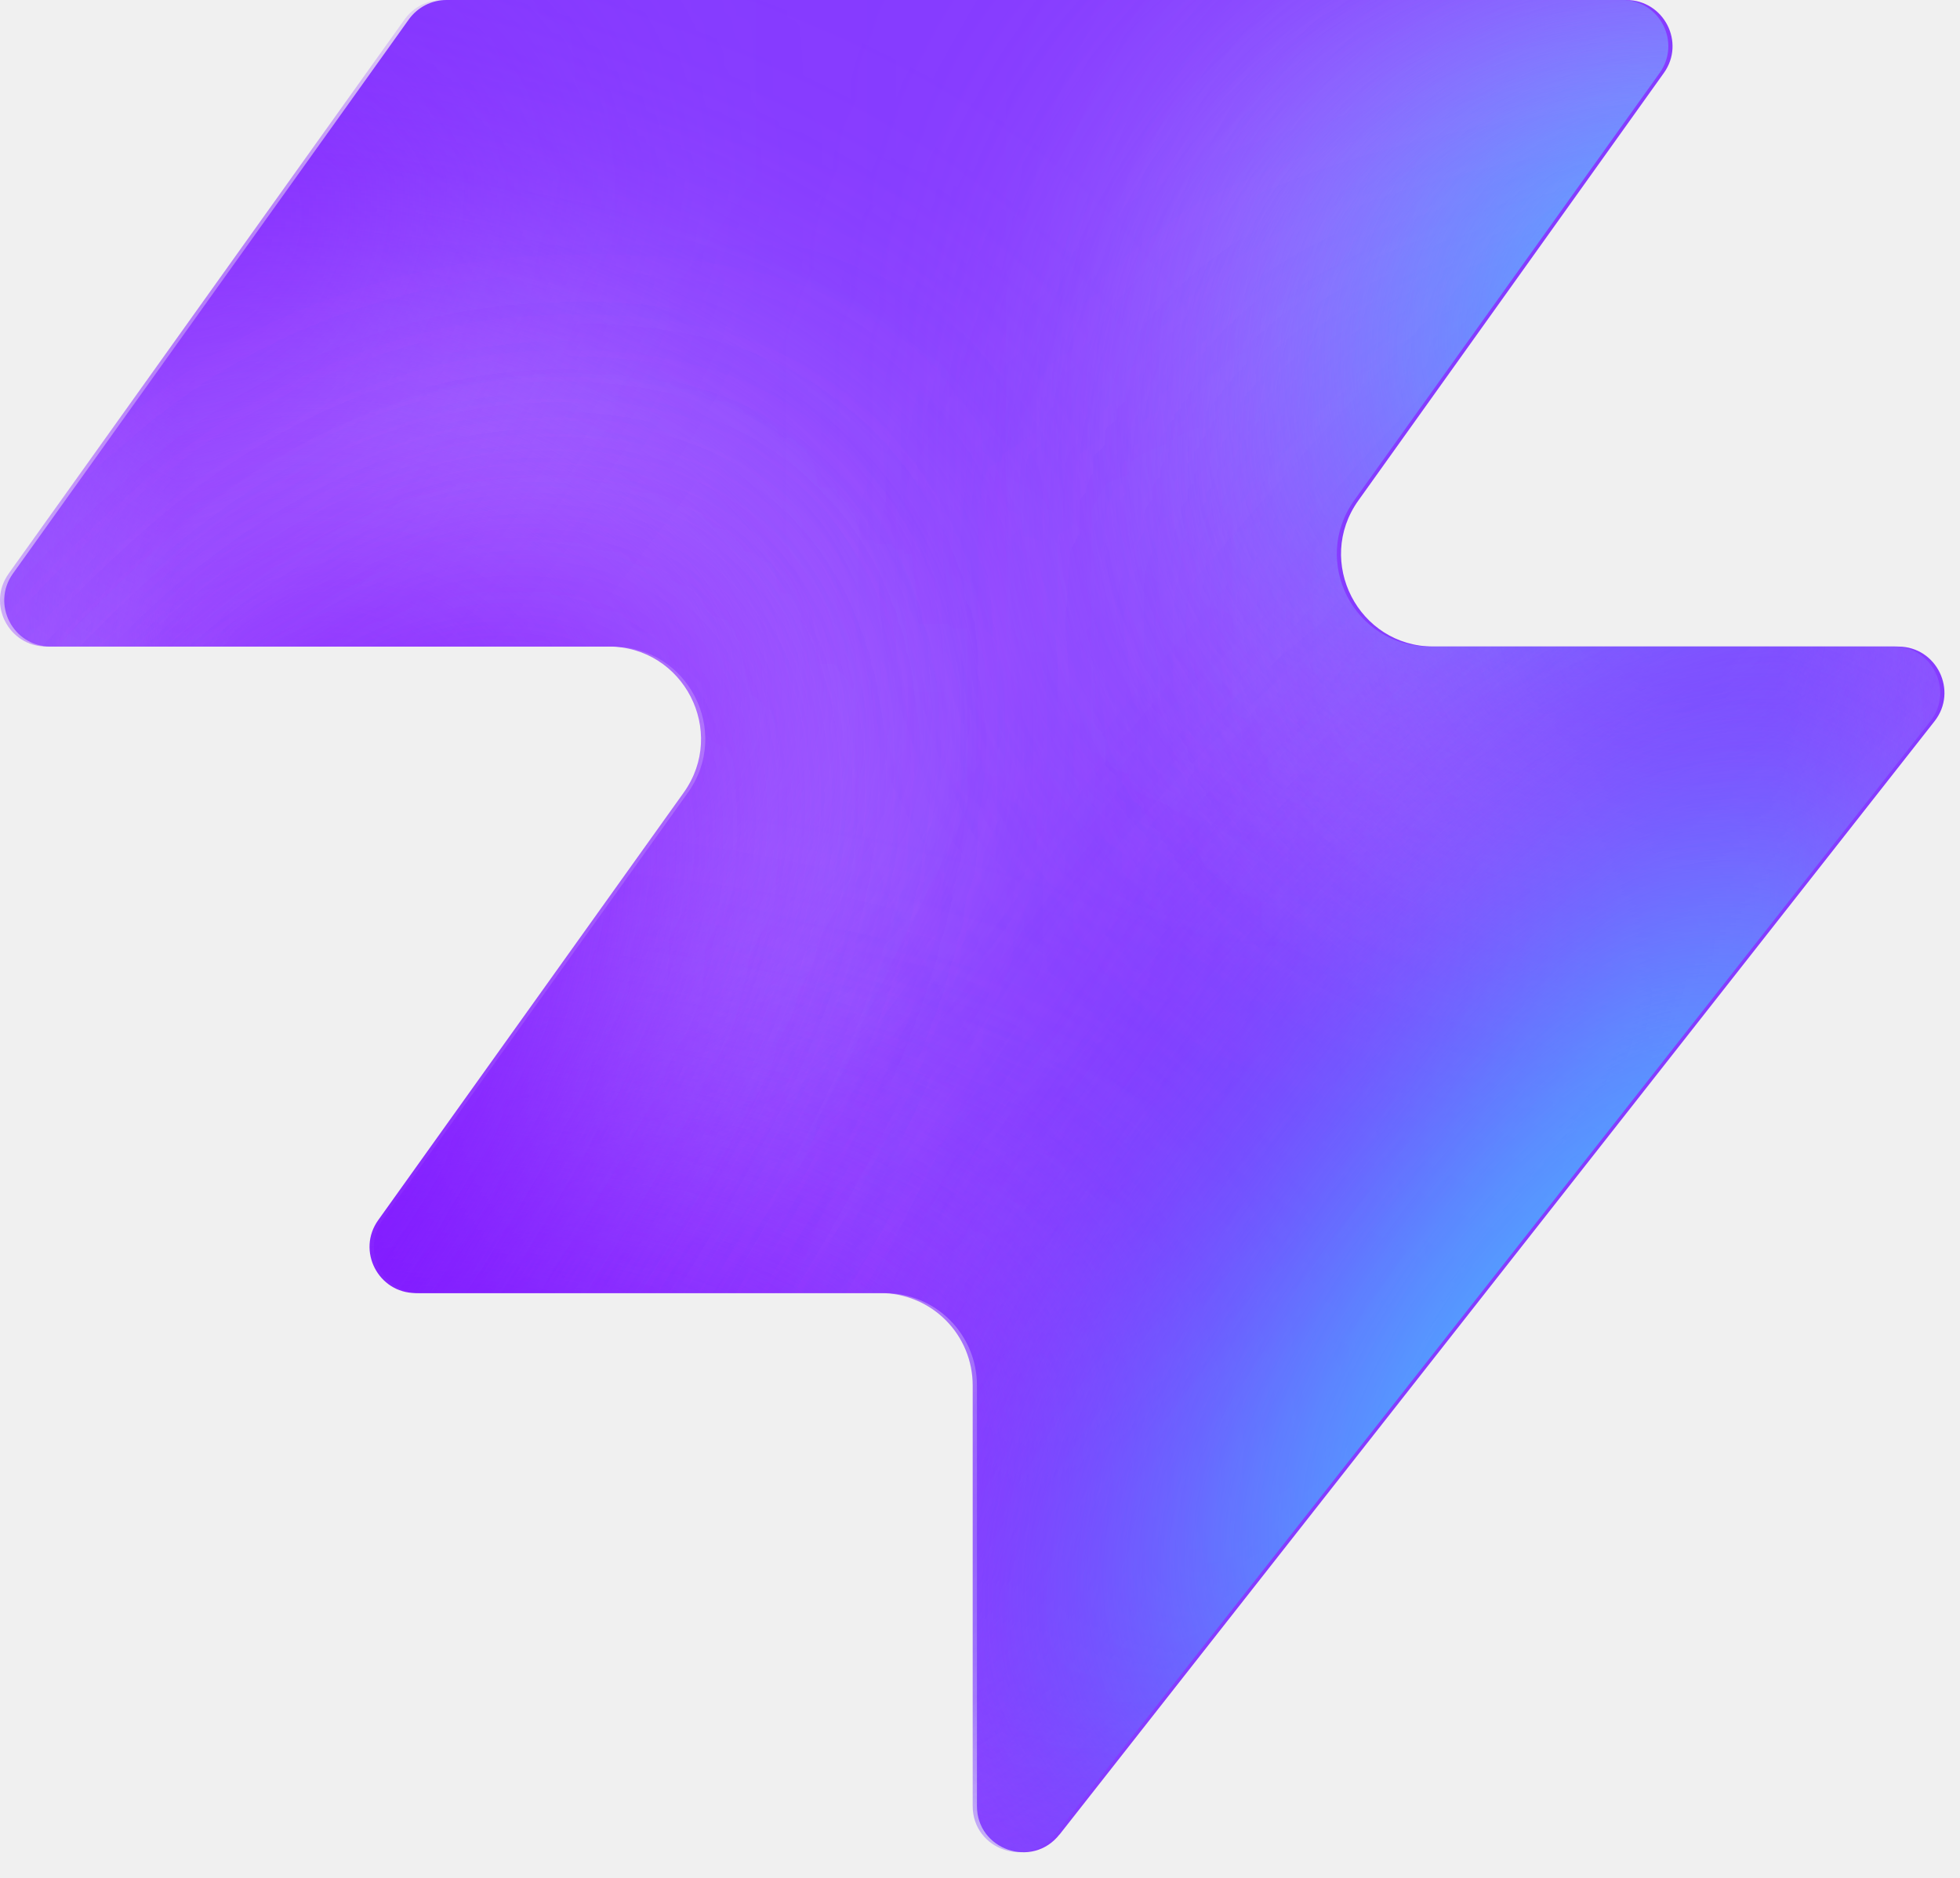
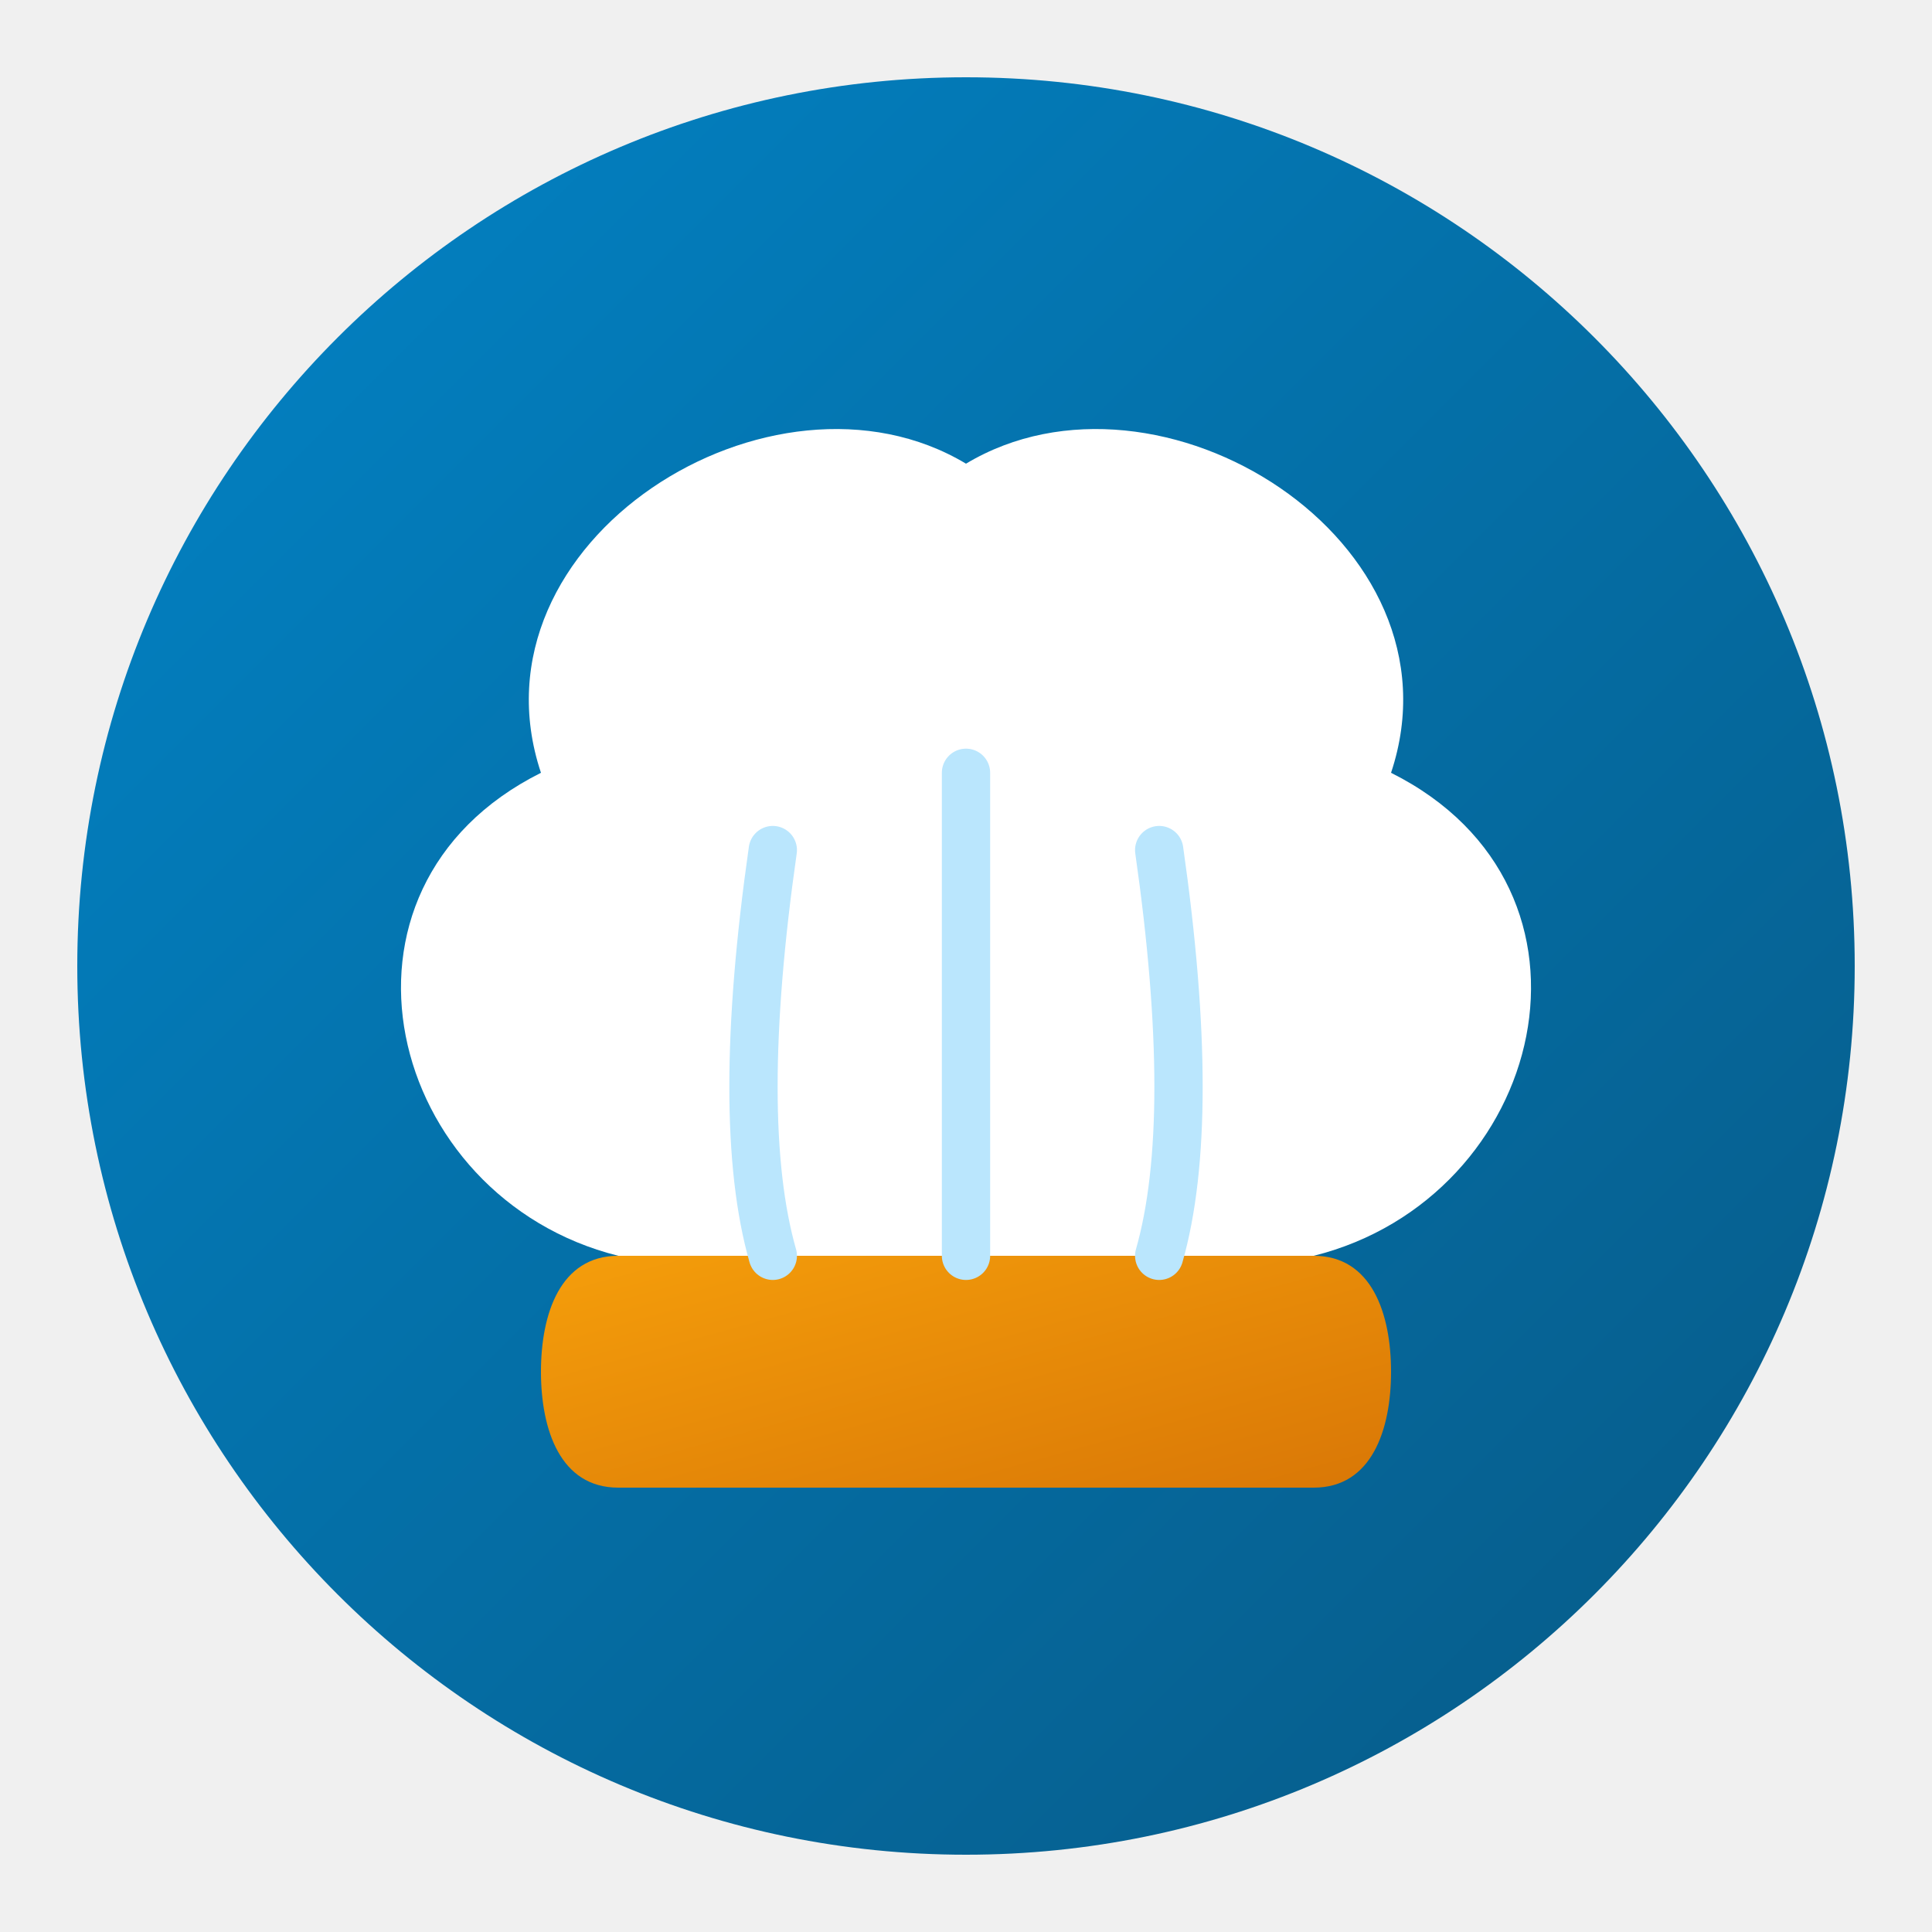
- <svg xmlns="http://www.w3.org/2000/svg" width="48" height="46" fill="none" viewBox="0 0 48 46">
-   <path fill="#863bff" d="M25.946 44.938c-.664.845-2.021.375-2.021-.698V33.937a2.26 2.26 0 0 0-2.262-2.262H10.287c-.92 0-1.456-1.04-.92-1.788l7.48-10.471c1.07-1.497 0-3.578-1.842-3.578H1.237c-.92 0-1.456-1.04-.92-1.788L10.013.474c.214-.297.556-.474.92-.474h28.894c.92 0 1.456 1.04.92 1.788l-7.48 10.471c-1.07 1.498 0 3.579 1.842 3.579h11.377c.943 0 1.473 1.088.89 1.83L25.947 44.94z" style="fill:#863bff;fill:color(display-p3 .525 .23 1);fill-opacity:1" />
-   <mask id="a" width="48" height="46" x="0" y="0" maskUnits="userSpaceOnUse" style="mask-type:alpha">
-     <path fill="#000" d="M25.842 44.938c-.664.844-2.021.375-2.021-.698V33.937a2.26 2.26 0 0 0-2.262-2.262H10.183c-.92 0-1.456-1.04-.92-1.788l7.48-10.471c1.07-1.498 0-3.579-1.842-3.579H1.133c-.92 0-1.456-1.04-.92-1.787L9.91.473c.214-.297.556-.474.92-.474h28.894c.92 0 1.456 1.04.92 1.788l-7.48 10.471c-1.07 1.498 0 3.578 1.842 3.578h11.377c.943 0 1.473 1.088.89 1.832L25.843 44.94z" style="fill:#000;fill-opacity:1" />
-   </mask>
-   <g mask="url(#a)">
-     <g filter="url(#b)">
-       <ellipse cx="5.508" cy="14.704" fill="#ede6ff" rx="5.508" ry="14.704" style="fill:#ede6ff;fill:color(display-p3 .927 .903 1);fill-opacity:1" transform="matrix(.00324 1 1 -.00324 -4.47 31.516)" />
-     </g>
-     <g filter="url(#c)">
-       <ellipse cx="10.399" cy="29.851" fill="#ede6ff" rx="10.399" ry="29.851" style="fill:#ede6ff;fill:color(display-p3 .927 .903 1);fill-opacity:1" transform="matrix(.00324 1 1 -.00324 -39.328 7.883)" />
-     </g>
-     <g filter="url(#d)">
-       <ellipse cx="5.508" cy="30.487" fill="#7e14ff" rx="5.508" ry="30.487" style="fill:#7e14ff;fill:color(display-p3 .492 .077 1);fill-opacity:1" transform="rotate(89.814 -25.913 -14.639)scale(1 -1)" />
-     </g>
-     <g filter="url(#e)">
-       <ellipse cx="5.508" cy="30.599" fill="#7e14ff" rx="5.508" ry="30.599" style="fill:#7e14ff;fill:color(display-p3 .492 .077 1);fill-opacity:1" transform="rotate(89.814 -32.644 -3.334)scale(1 -1)" />
-     </g>
-     <g filter="url(#f)">
-       <ellipse cx="5.508" cy="30.599" fill="#7e14ff" rx="5.508" ry="30.599" style="fill:#7e14ff;fill:color(display-p3 .492 .077 1);fill-opacity:1" transform="matrix(.00324 1 1 -.00324 -34.34 30.47)" />
-     </g>
-     <g filter="url(#g)">
-       <ellipse cx="14.072" cy="22.078" fill="#ede6ff" rx="14.072" ry="22.078" style="fill:#ede6ff;fill:color(display-p3 .927 .903 1);fill-opacity:1" transform="rotate(93.35 24.506 48.493)scale(-1 1)" />
-     </g>
-     <g filter="url(#h)">
-       <ellipse cx="3.47" cy="21.501" fill="#7e14ff" rx="3.47" ry="21.501" style="fill:#7e14ff;fill:color(display-p3 .492 .077 1);fill-opacity:1" transform="rotate(89.009 28.708 47.59)scale(-1 1)" />
-     </g>
-     <g filter="url(#i)">
-       <ellipse cx="3.47" cy="21.501" fill="#7e14ff" rx="3.47" ry="21.501" style="fill:#7e14ff;fill:color(display-p3 .492 .077 1);fill-opacity:1" transform="rotate(89.009 28.708 47.59)scale(-1 1)" />
-     </g>
-     <g filter="url(#j)">
-       <ellipse cx=".387" cy="8.972" fill="#7e14ff" rx="4.407" ry="29.108" style="fill:#7e14ff;fill:color(display-p3 .492 .077 1);fill-opacity:1" transform="rotate(39.51 .387 8.972)" />
-     </g>
-     <g filter="url(#k)">
-       <ellipse cx="47.523" cy="-6.092" fill="#7e14ff" rx="4.407" ry="29.108" style="fill:#7e14ff;fill:color(display-p3 .492 .077 1);fill-opacity:1" transform="rotate(37.892 47.523 -6.092)" />
-     </g>
-     <g filter="url(#l)">
-       <ellipse cx="41.412" cy="6.333" fill="#47bfff" rx="5.971" ry="9.665" style="fill:#47bfff;fill:color(display-p3 .28 .748 1);fill-opacity:1" transform="rotate(37.892 41.412 6.333)" />
-     </g>
-     <g filter="url(#m)">
-       <ellipse cx="-1.879" cy="38.332" fill="#7e14ff" rx="4.407" ry="29.108" style="fill:#7e14ff;fill:color(display-p3 .492 .077 1);fill-opacity:1" transform="rotate(37.892 -1.88 38.332)" />
-     </g>
-     <g filter="url(#n)">
-       <ellipse cx="-1.879" cy="38.332" fill="#7e14ff" rx="4.407" ry="29.108" style="fill:#7e14ff;fill:color(display-p3 .492 .077 1);fill-opacity:1" transform="rotate(37.892 -1.88 38.332)" />
-     </g>
-     <g filter="url(#o)">
-       <ellipse cx="35.651" cy="29.907" fill="#7e14ff" rx="4.407" ry="29.108" style="fill:#7e14ff;fill:color(display-p3 .492 .077 1);fill-opacity:1" transform="rotate(37.892 35.651 29.907)" />
-     </g>
-     <g filter="url(#p)">
-       <ellipse cx="38.418" cy="32.4" fill="#47bfff" rx="5.971" ry="15.297" style="fill:#47bfff;fill:color(display-p3 .28 .748 1);fill-opacity:1" transform="rotate(37.892 38.418 32.4)" />
-     </g>
-   </g>
+ <svg xmlns="http://www.w3.org/2000/svg" viewBox="0 0 100 100" width="100" height="100">
  <defs>
-     <filter id="b" width="60.045" height="41.654" x="-19.77" y="16.149" color-interpolation-filters="sRGB" filterUnits="userSpaceOnUse">
-       <feFlood flood-opacity="0" result="BackgroundImageFix" />
-       <feBlend in="SourceGraphic" in2="BackgroundImageFix" result="shape" />
-       <feGaussianBlur result="effect1_foregroundBlur_2002_17158" stdDeviation="7.659" />
-     </filter>
-     <filter id="c" width="90.34" height="51.437" x="-54.613" y="-7.533" color-interpolation-filters="sRGB" filterUnits="userSpaceOnUse">
-       <feFlood flood-opacity="0" result="BackgroundImageFix" />
-       <feBlend in="SourceGraphic" in2="BackgroundImageFix" result="shape" />
-       <feGaussianBlur result="effect1_foregroundBlur_2002_17158" stdDeviation="7.659" />
-     </filter>
-     <filter id="d" width="79.355" height="29.4" x="-49.64" y="2.03" color-interpolation-filters="sRGB" filterUnits="userSpaceOnUse">
-       <feFlood flood-opacity="0" result="BackgroundImageFix" />
-       <feBlend in="SourceGraphic" in2="BackgroundImageFix" result="shape" />
-       <feGaussianBlur result="effect1_foregroundBlur_2002_17158" stdDeviation="4.596" />
-     </filter>
-     <filter id="e" width="79.579" height="29.4" x="-45.045" y="20.029" color-interpolation-filters="sRGB" filterUnits="userSpaceOnUse">
-       <feFlood flood-opacity="0" result="BackgroundImageFix" />
-       <feBlend in="SourceGraphic" in2="BackgroundImageFix" result="shape" />
-       <feGaussianBlur result="effect1_foregroundBlur_2002_17158" stdDeviation="4.596" />
-     </filter>
-     <filter id="f" width="79.579" height="29.4" x="-43.513" y="21.178" color-interpolation-filters="sRGB" filterUnits="userSpaceOnUse">
-       <feFlood flood-opacity="0" result="BackgroundImageFix" />
-       <feBlend in="SourceGraphic" in2="BackgroundImageFix" result="shape" />
-       <feGaussianBlur result="effect1_foregroundBlur_2002_17158" stdDeviation="4.596" />
-     </filter>
-     <filter id="g" width="74.749" height="58.852" x="15.756" y="-17.901" color-interpolation-filters="sRGB" filterUnits="userSpaceOnUse">
-       <feFlood flood-opacity="0" result="BackgroundImageFix" />
-       <feBlend in="SourceGraphic" in2="BackgroundImageFix" result="shape" />
-       <feGaussianBlur result="effect1_foregroundBlur_2002_17158" stdDeviation="7.659" />
-     </filter>
-     <filter id="h" width="61.377" height="25.362" x="23.548" y="2.284" color-interpolation-filters="sRGB" filterUnits="userSpaceOnUse">
-       <feFlood flood-opacity="0" result="BackgroundImageFix" />
-       <feBlend in="SourceGraphic" in2="BackgroundImageFix" result="shape" />
-       <feGaussianBlur result="effect1_foregroundBlur_2002_17158" stdDeviation="4.596" />
-     </filter>
-     <filter id="i" width="61.377" height="25.362" x="23.548" y="2.284" color-interpolation-filters="sRGB" filterUnits="userSpaceOnUse">
-       <feFlood flood-opacity="0" result="BackgroundImageFix" />
-       <feBlend in="SourceGraphic" in2="BackgroundImageFix" result="shape" />
-       <feGaussianBlur result="effect1_foregroundBlur_2002_17158" stdDeviation="4.596" />
-     </filter>
-     <filter id="j" width="56.045" height="63.649" x="-27.636" y="-22.853" color-interpolation-filters="sRGB" filterUnits="userSpaceOnUse">
-       <feFlood flood-opacity="0" result="BackgroundImageFix" />
-       <feBlend in="SourceGraphic" in2="BackgroundImageFix" result="shape" />
-       <feGaussianBlur result="effect1_foregroundBlur_2002_17158" stdDeviation="4.596" />
-     </filter>
-     <filter id="k" width="54.814" height="64.646" x="20.116" y="-38.415" color-interpolation-filters="sRGB" filterUnits="userSpaceOnUse">
-       <feFlood flood-opacity="0" result="BackgroundImageFix" />
-       <feBlend in="SourceGraphic" in2="BackgroundImageFix" result="shape" />
-       <feGaussianBlur result="effect1_foregroundBlur_2002_17158" stdDeviation="4.596" />
-     </filter>
-     <filter id="l" width="33.541" height="35.313" x="24.641" y="-11.323" color-interpolation-filters="sRGB" filterUnits="userSpaceOnUse">
-       <feFlood flood-opacity="0" result="BackgroundImageFix" />
-       <feBlend in="SourceGraphic" in2="BackgroundImageFix" result="shape" />
-       <feGaussianBlur result="effect1_foregroundBlur_2002_17158" stdDeviation="4.596" />
-     </filter>
-     <filter id="m" width="54.814" height="64.646" x="-29.286" y="6.009" color-interpolation-filters="sRGB" filterUnits="userSpaceOnUse">
-       <feFlood flood-opacity="0" result="BackgroundImageFix" />
-       <feBlend in="SourceGraphic" in2="BackgroundImageFix" result="shape" />
-       <feGaussianBlur result="effect1_foregroundBlur_2002_17158" stdDeviation="4.596" />
-     </filter>
-     <filter id="n" width="54.814" height="64.646" x="-29.286" y="6.009" color-interpolation-filters="sRGB" filterUnits="userSpaceOnUse">
-       <feFlood flood-opacity="0" result="BackgroundImageFix" />
-       <feBlend in="SourceGraphic" in2="BackgroundImageFix" result="shape" />
-       <feGaussianBlur result="effect1_foregroundBlur_2002_17158" stdDeviation="4.596" />
-     </filter>
-     <filter id="o" width="54.814" height="64.646" x="8.244" y="-2.416" color-interpolation-filters="sRGB" filterUnits="userSpaceOnUse">
-       <feFlood flood-opacity="0" result="BackgroundImageFix" />
-       <feBlend in="SourceGraphic" in2="BackgroundImageFix" result="shape" />
-       <feGaussianBlur result="effect1_foregroundBlur_2002_17158" stdDeviation="4.596" />
-     </filter>
-     <filter id="p" width="39.409" height="43.623" x="18.713" y="10.588" color-interpolation-filters="sRGB" filterUnits="userSpaceOnUse">
-       <feFlood flood-opacity="0" result="BackgroundImageFix" />
-       <feBlend in="SourceGraphic" in2="BackgroundImageFix" result="shape" />
-       <feGaussianBlur result="effect1_foregroundBlur_2002_17158" stdDeviation="4.596" />
-     </filter>
+     <linearGradient id="hatGrad" x1="0%" y1="0%" x2="100%" y2="100%">
+       <stop offset="0%" stop-color="#0284c7" />
+       <stop offset="100%" stop-color="#075985" />
+     </linearGradient>
+     <linearGradient id="goldGrad" x1="0%" y1="0%" x2="100%" y2="100%">
+       <stop offset="0%" stop-color="#f59e0b" />
+       <stop offset="100%" stop-color="#d97706" />
+     </linearGradient>
  </defs>
+   <circle cx="50" cy="50" r="46" fill="url(#hatGrad)" />
+   <path d="M 32 65 L 68 65 C 71 65 72 68 72 71 C 72 74 71 77 68 77 L 32 77 C 29 77 28 74 28 71 C 28 68 29 65 32 65 Z" fill="url(#goldGrad)" />
+   <path d="M 32 65 C 20 62 16 46 28 40 C 24 28 40 18 50 24 C 60 18 76 28 72 40 C 84 46 80 62 68 65 Z" fill="#ffffff" />
+   <path d="M 40 44 Q 38 58 40 65" stroke="#bae6fd" stroke-width="2.5" stroke-linecap="round" fill="none" />
+   <path d="M 50 40 Q 50 56 50 65" stroke="#bae6fd" stroke-width="2.5" stroke-linecap="round" fill="none" />
+   <path d="M 60 44 Q 62 58 60 65" stroke="#bae6fd" stroke-width="2.5" stroke-linecap="round" fill="none" />
</svg>
